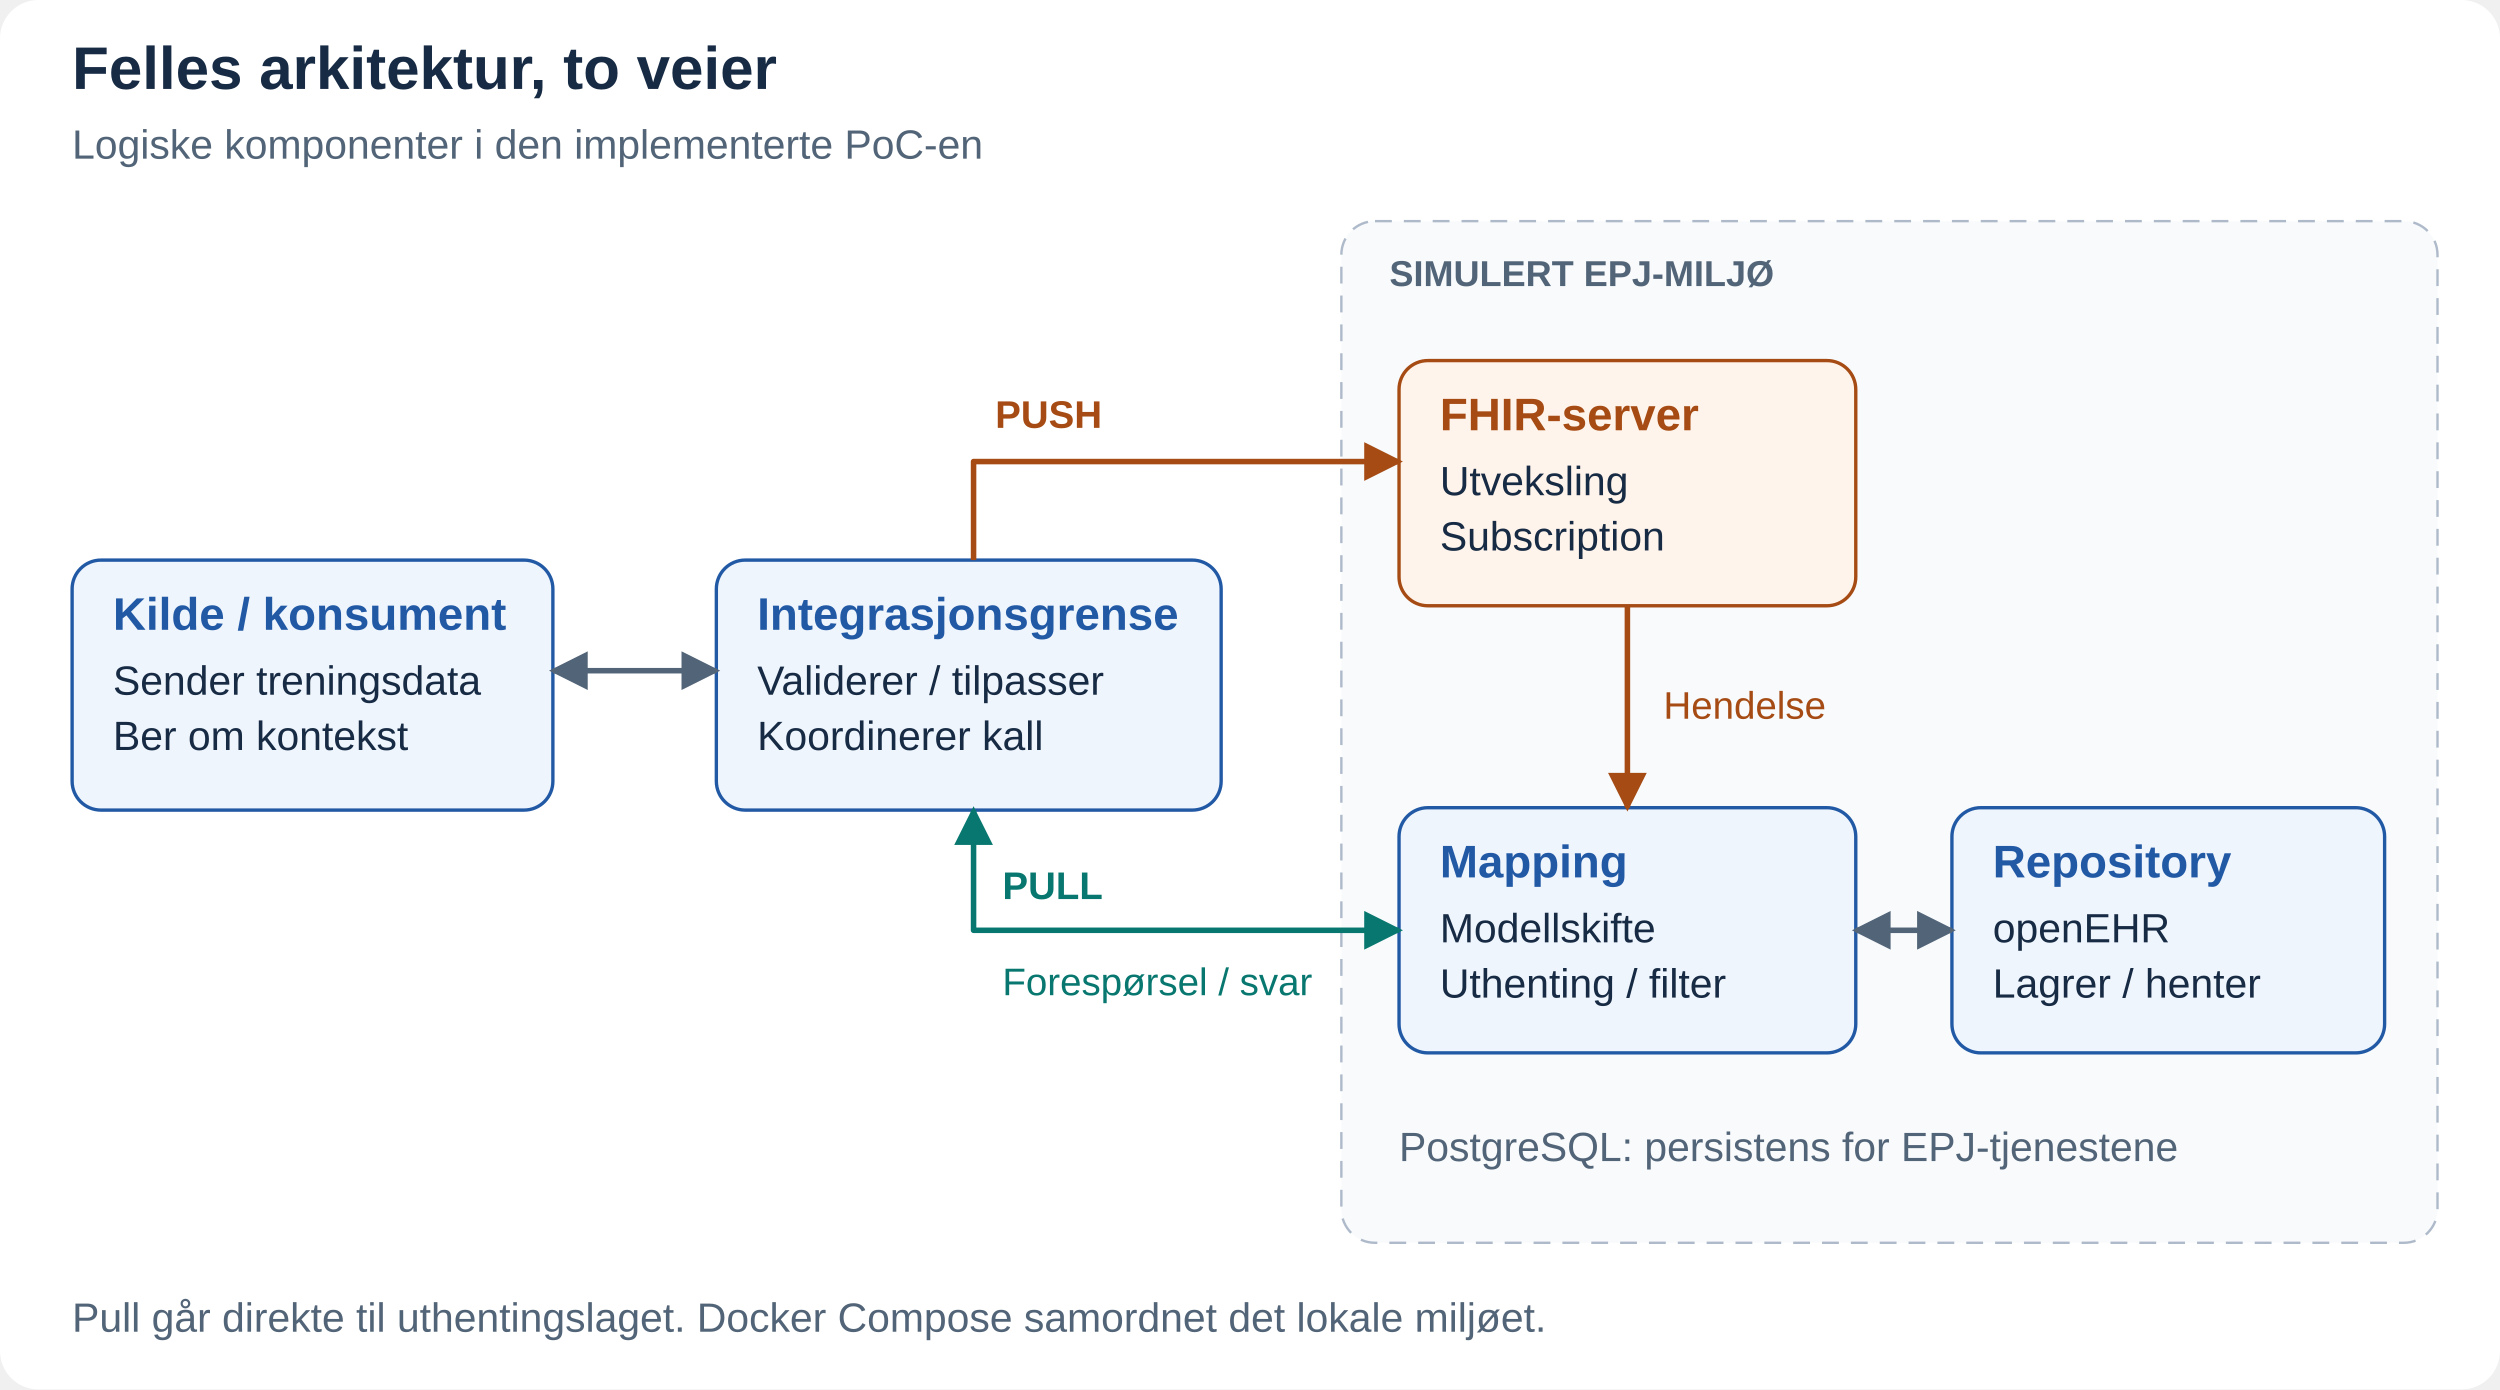
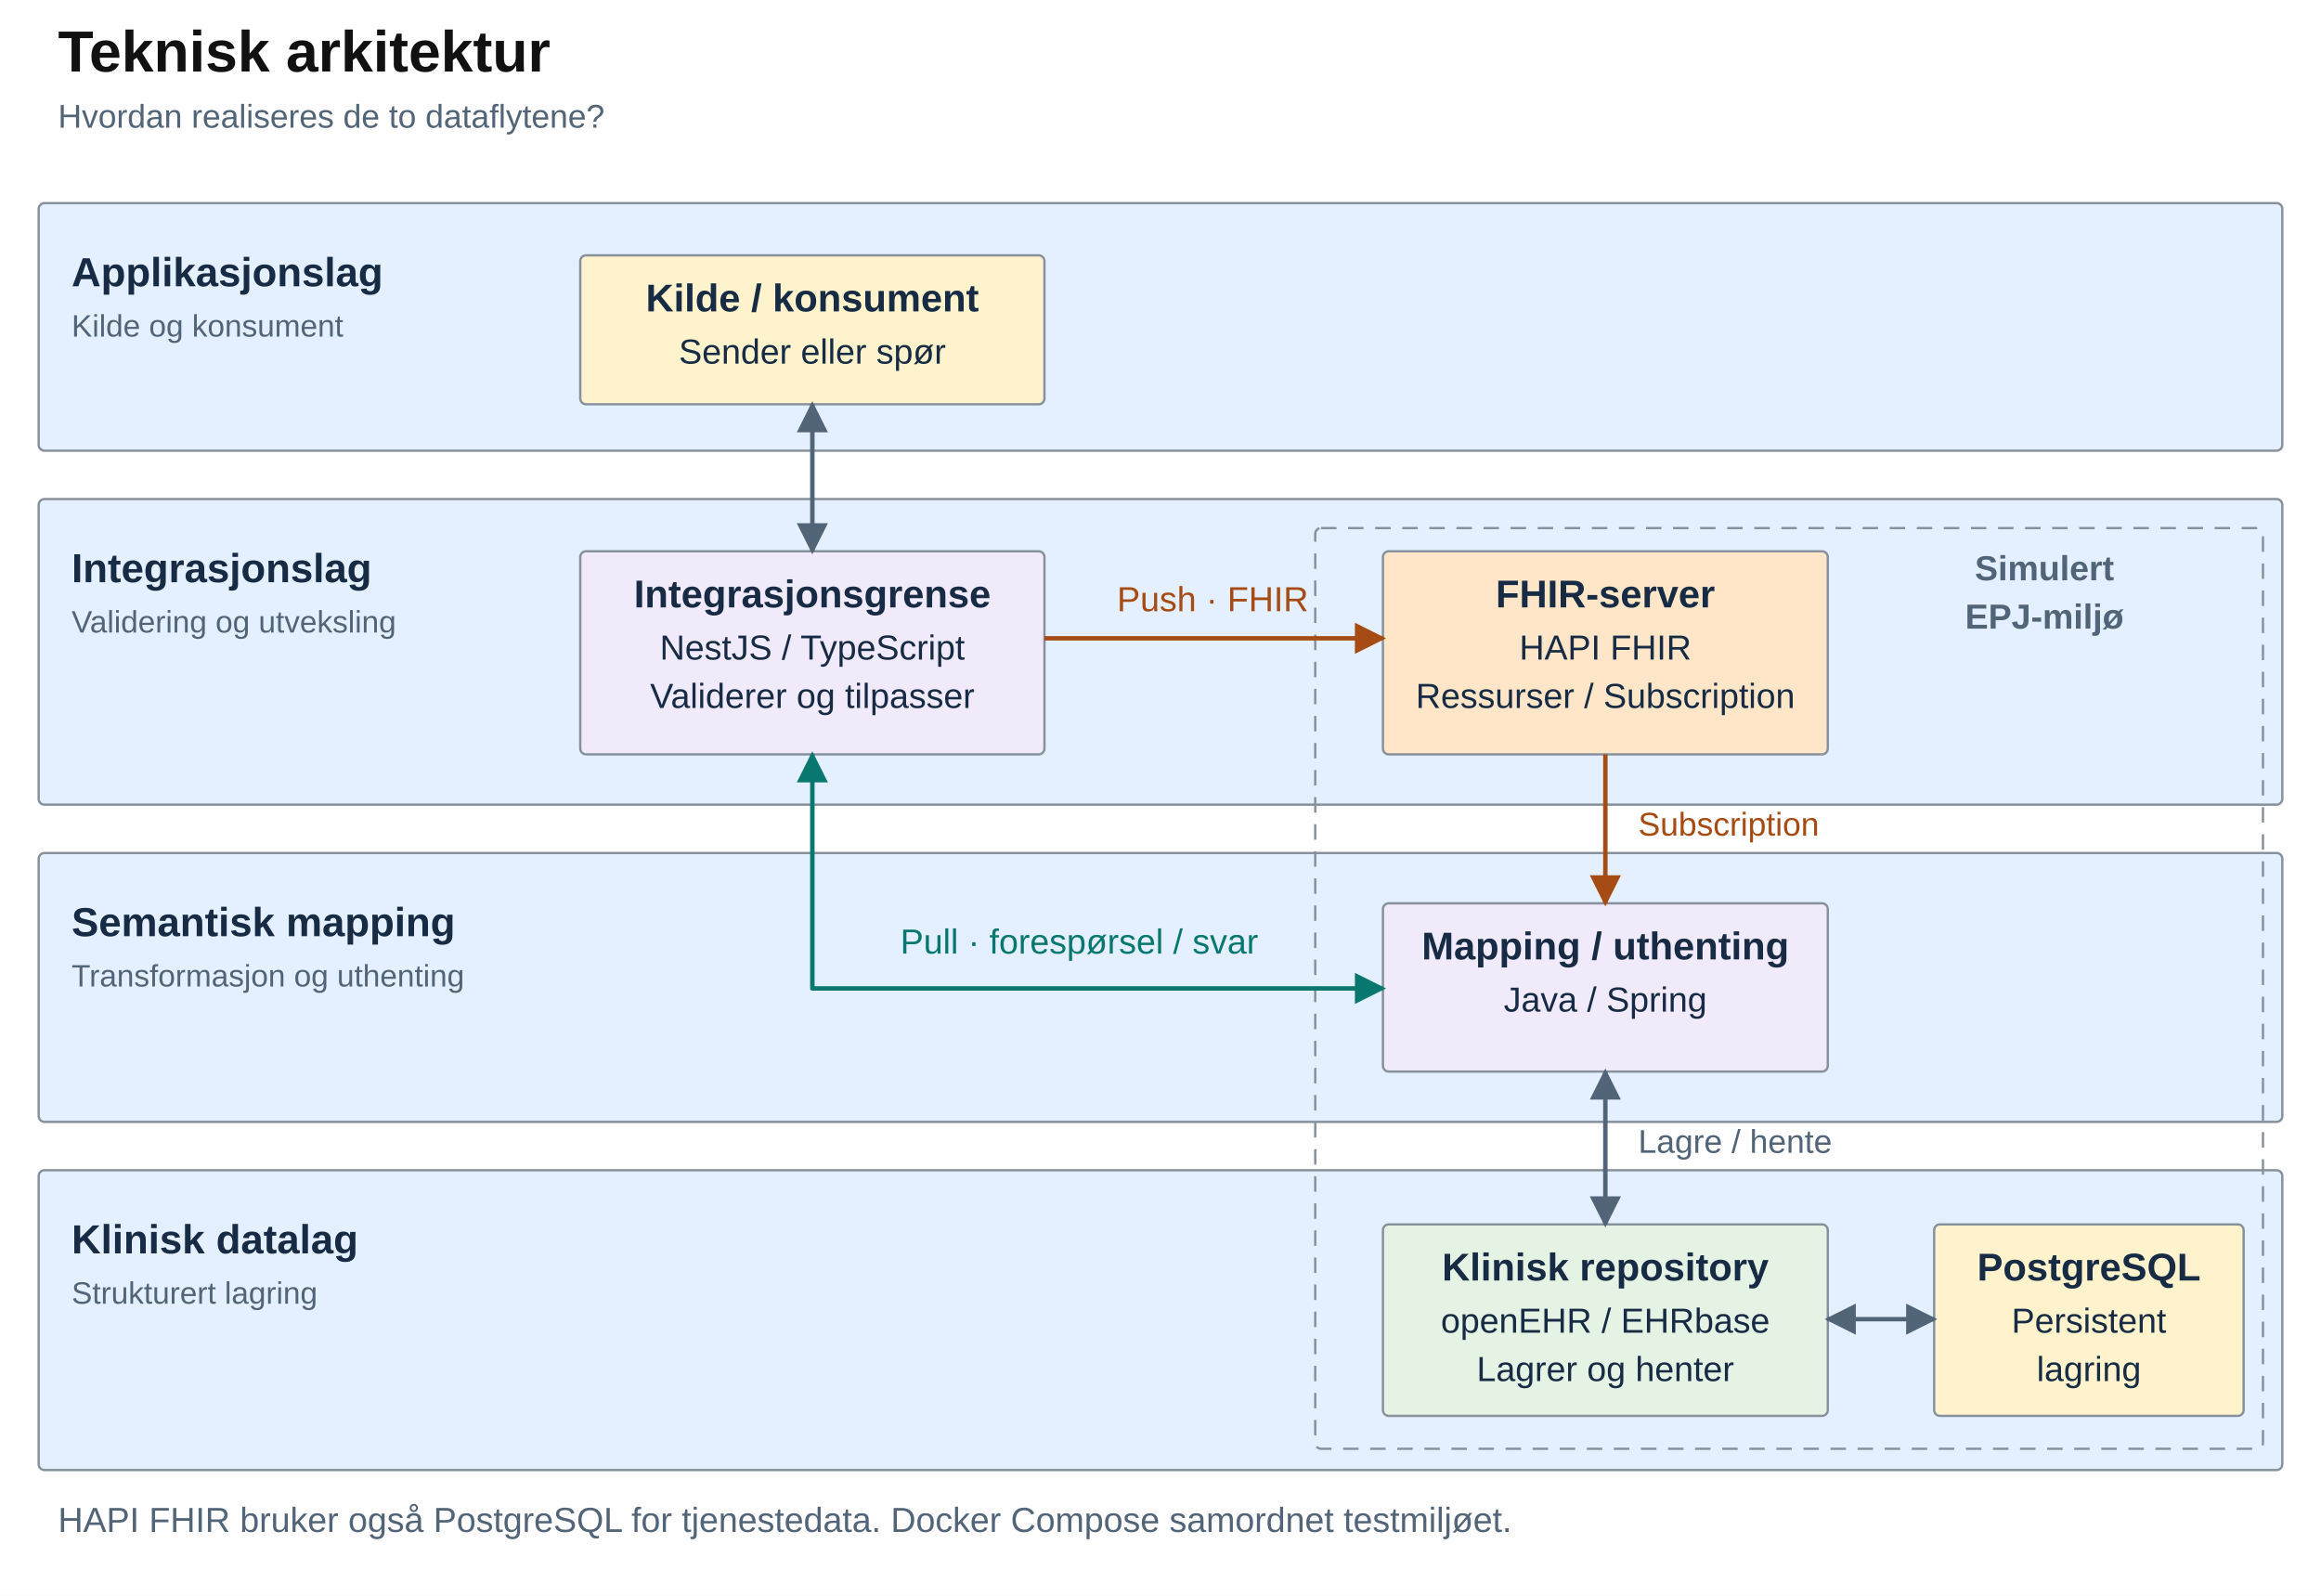
- <svg xmlns="http://www.w3.org/2000/svg" width="1040" height="578" viewBox="0 0 1040 578" role="img" aria-labelledby="title desc">
+ <svg xmlns="http://www.w3.org/2000/svg" width="1200" height="825" viewBox="0 0 1200 825" role="img" aria-labelledby="title desc">
  <defs>
    <marker id="neutral" viewBox="0 0 10 10" refX="9" refY="5" markerWidth="7" markerHeight="7" orient="auto-start-reverse">
      <path d="M 0 0 L 10 5 L 0 10 z" fill="#526477" />
    </marker>
    <marker id="push" viewBox="0 0 10 10" refX="9" refY="5" markerWidth="7" markerHeight="7" orient="auto-start-reverse">
      <path d="M 0 0 L 10 5 L 0 10 z" fill="#a54b13" />
    </marker>
    <marker id="pull" viewBox="0 0 10 10" refX="9" refY="5" markerWidth="7" markerHeight="7" orient="auto-start-reverse">
      <path d="M 0 0 L 10 5 L 0 10 z" fill="#08776f" />
    </marker>
  </defs>
  <g font-family="Arial, Helvetica, sans-serif">
-     <rect width="1040" height="578" rx="16" fill="#ffffff" />
-     <text x="30" y="37" font-size="25" fill="#172b44" font-weight="700" text-anchor="start">Felles arkitektur, to veier</text>
-     <text x="30" y="66" font-size="17" fill="#526477" font-weight="400" text-anchor="start">Logiske komponenter i den implementerte PoC-en</text>
-     <rect x="558" y="92" width="456" height="425" rx="14" fill="#f8fafc" stroke="#aebaca" stroke-dasharray="7 5" />
-     <text x="578" y="119" font-size="15" fill="#526477" font-weight="700" text-anchor="start">SIMULERT EPJ-MILJØ</text>
-     <rect x="30" y="233" width="200" height="104" rx="12" fill="#eff5fd" stroke="#2159a5" stroke-width="1.4" />
-     <text x="47" y="262" font-size="19" fill="#2159a5" font-weight="700" text-anchor="start">Kilde / konsument</text>
-     <text x="47" y="289" font-size="17" fill="#172b44" font-weight="400" text-anchor="start">Sender treningsdata</text>
-     <text x="47" y="312" font-size="17" fill="#172b44" font-weight="400" text-anchor="start">Ber om kontekst</text>
-     <rect x="298" y="233" width="210" height="104" rx="12" fill="#eff5fd" stroke="#2159a5" stroke-width="1.4" />
-     <text x="315" y="262" font-size="19" fill="#2159a5" font-weight="700" text-anchor="start">Integrasjonsgrense</text>
-     <text x="315" y="289" font-size="17" fill="#172b44" font-weight="400" text-anchor="start">Validerer / tilpasser</text>
-     <text x="315" y="312" font-size="17" fill="#172b44" font-weight="400" text-anchor="start">Koordinerer kall</text>
-     <rect x="582" y="150" width="190" height="102" rx="12" fill="#fff4eb" stroke="#a54b13" stroke-width="1.4" />
-     <text x="599" y="179" font-size="19" fill="#a54b13" font-weight="700" text-anchor="start">FHIR-server</text>
-     <text x="599" y="206" font-size="17" fill="#172b44" font-weight="400" text-anchor="start">Utveksling</text>
-     <text x="599" y="229" font-size="17" fill="#172b44" font-weight="400" text-anchor="start">Subscription</text>
-     <rect x="582" y="336" width="190" height="102" rx="12" fill="#eff5fd" stroke="#2159a5" stroke-width="1.4" />
-     <text x="599" y="365" font-size="19" fill="#2159a5" font-weight="700" text-anchor="start">Mapping</text>
-     <text x="599" y="392" font-size="17" fill="#172b44" font-weight="400" text-anchor="start">Modellskifte</text>
-     <text x="599" y="415" font-size="17" fill="#172b44" font-weight="400" text-anchor="start">Uthenting / filter</text>
-     <rect x="812" y="336" width="180" height="102" rx="12" fill="#eff5fd" stroke="#2159a5" stroke-width="1.4" />
-     <text x="829" y="365" font-size="19" fill="#2159a5" font-weight="700" text-anchor="start">Repository</text>
-     <text x="829" y="392" font-size="17" fill="#172b44" font-weight="400" text-anchor="start">openEHR</text>
-     <text x="829" y="415" font-size="17" fill="#172b44" font-weight="400" text-anchor="start">Lagrer / henter</text>
-     <polyline points="230,279 298,279" fill="none" stroke="#526477" stroke-width="2.3" stroke-linejoin="round" marker-end="url(#neutral)" marker-start="url(#neutral)" />
-     <polyline points="405,233 405,192 582,192" fill="none" stroke="#a54b13" stroke-width="2.3" stroke-linejoin="round" marker-end="url(#push)" />
-     <text x="414" y="178" font-size="16" fill="#a54b13" font-weight="700" text-anchor="start">PUSH</text>
-     <polyline points="677,252 677,336" fill="none" stroke="#a54b13" stroke-width="2.3" stroke-linejoin="round" marker-end="url(#push)" />
-     <text x="692" y="299" font-size="16" fill="#a54b13" font-weight="400" text-anchor="start">Hendelse</text>
-     <polyline points="405,337 405,387 582,387" fill="none" stroke="#08776f" stroke-width="2.3" stroke-linejoin="round" marker-end="url(#pull)" marker-start="url(#pull)" />
-     <text x="417" y="374" font-size="16" fill="#08776f" font-weight="700" text-anchor="start">PULL</text>
-     <text x="417" y="414" font-size="16" fill="#08776f" font-weight="400" text-anchor="start">Forespørsel / svar</text>
-     <polyline points="772,387 812,387" fill="none" stroke="#526477" stroke-width="2.3" stroke-linejoin="round" marker-end="url(#neutral)" marker-start="url(#neutral)" />
-     <text x="582" y="483" font-size="17" fill="#526477" font-weight="400" text-anchor="start">PostgreSQL: persistens for EPJ-tjenestene</text>
-     <text x="30" y="554" font-size="17" fill="#526477" font-weight="400" text-anchor="start">Pull går direkte til uthentingslaget. Docker Compose samordnet det lokale miljøet.</text>
+     <rect width="1200" height="825" rx="0" fill="#ffffff" />
+     <text x="30" y="37" font-size="30" fill="#111111" font-weight="700" text-anchor="start">Teknisk arkitektur</text>
+     <text x="30" y="66" font-size="17" fill="#526477" font-weight="400" text-anchor="start">Hvordan realiseres de to dataflytene?</text>
+     <rect x="20" y="105" width="1160" height="128" rx="3" fill="#e4f0ff" stroke="#87919c" stroke-width="1.2" />
+     <text x="37" y="148" font-size="21" fill="#172b44" font-weight="700" text-anchor="start">Applikasjonslag</text>
+     <text x="37" y="174" font-size="16" fill="#526477" font-weight="400" text-anchor="start">Kilde og konsument</text>
+     <rect x="20" y="258" width="1160" height="158" rx="3" fill="#e4f0ff" stroke="#87919c" stroke-width="1.2" />
+     <text x="37" y="301" font-size="21" fill="#172b44" font-weight="700" text-anchor="start">Integrasjonslag</text>
+     <text x="37" y="327" font-size="16" fill="#526477" font-weight="400" text-anchor="start">Validering og utveksling</text>
+     <rect x="20" y="441" width="1160" height="139" rx="3" fill="#e4f0ff" stroke="#87919c" stroke-width="1.2" />
+     <text x="37" y="484" font-size="21" fill="#172b44" font-weight="700" text-anchor="start">Semantisk mapping</text>
+     <text x="37" y="510" font-size="16" fill="#526477" font-weight="400" text-anchor="start">Transformasjon og uthenting</text>
+     <rect x="20" y="605" width="1160" height="155" rx="3" fill="#e4f0ff" stroke="#87919c" stroke-width="1.2" />
+     <text x="37" y="648" font-size="21" fill="#172b44" font-weight="700" text-anchor="start">Klinisk datalag</text>
+     <text x="37" y="674" font-size="16" fill="#526477" font-weight="400" text-anchor="start">Strukturert lagring</text>
+     <rect x="680" y="273" width="490" height="476" rx="3" fill="none" stroke="#87919c" stroke-width="1.2" stroke-dasharray="8 6" />
+     <text x="1057" y="300" font-size="18" fill="#526477" font-weight="700" text-anchor="middle">Simulert</text>
+     <text x="1057" y="325" font-size="18" fill="#526477" font-weight="700" text-anchor="middle">EPJ-miljø</text>
+     <rect x="300" y="132" width="240" height="77" rx="3" fill="#fff3cd" stroke="#87919c" stroke-width="1.2" />
+     <text x="420.0" y="161" font-size="20" fill="#172b44" font-weight="700" text-anchor="middle">Kilde / konsument</text>
+     <text x="420.0" y="188" font-size="18" fill="#172b44" font-weight="400" text-anchor="middle">Sender eller spør</text>
+     <rect x="300" y="285" width="240" height="105" rx="3" fill="#f0eafa" stroke="#87919c" stroke-width="1.2" />
+     <text x="420.0" y="314" font-size="20" fill="#172b44" font-weight="700" text-anchor="middle">Integrasjonsgrense</text>
+     <text x="420.0" y="341" font-size="18" fill="#172b44" font-weight="400" text-anchor="middle">NestJS / TypeScript</text>
+     <text x="420.0" y="366" font-size="18" fill="#172b44" font-weight="400" text-anchor="middle">Validerer og tilpasser</text>
+     <rect x="715" y="285" width="230" height="105" rx="3" fill="#ffe6c9" stroke="#87919c" stroke-width="1.2" />
+     <text x="830.0" y="314" font-size="20" fill="#172b44" font-weight="700" text-anchor="middle">FHIR-server</text>
+     <text x="830.0" y="341" font-size="18" fill="#172b44" font-weight="400" text-anchor="middle">HAPI FHIR</text>
+     <text x="830.0" y="366" font-size="18" fill="#172b44" font-weight="400" text-anchor="middle">Ressurser / Subscription</text>
+     <rect x="715" y="467" width="230" height="87" rx="3" fill="#f0eafa" stroke="#87919c" stroke-width="1.2" />
+     <text x="830.0" y="496" font-size="20" fill="#172b44" font-weight="700" text-anchor="middle">Mapping / uthenting</text>
+     <text x="830.0" y="523" font-size="18" fill="#172b44" font-weight="400" text-anchor="middle">Java / Spring</text>
+     <rect x="715" y="633" width="230" height="99" rx="3" fill="#e5f3e5" stroke="#87919c" stroke-width="1.2" />
+     <text x="830.0" y="662" font-size="20" fill="#172b44" font-weight="700" text-anchor="middle">Klinisk repository</text>
+     <text x="830.0" y="689" font-size="18" fill="#172b44" font-weight="400" text-anchor="middle">openEHR / EHRbase</text>
+     <text x="830.0" y="714" font-size="18" fill="#172b44" font-weight="400" text-anchor="middle">Lagrer og henter</text>
+     <rect x="1000" y="633" width="160" height="99" rx="3" fill="#fff3cd" stroke="#87919c" stroke-width="1.2" />
+     <text x="1080.0" y="662" font-size="20" fill="#172b44" font-weight="700" text-anchor="middle">PostgreSQL</text>
+     <text x="1080.0" y="689" font-size="18" fill="#172b44" font-weight="400" text-anchor="middle">Persistent</text>
+     <text x="1080.0" y="714" font-size="18" fill="#172b44" font-weight="400" text-anchor="middle">lagring</text>
+     <polyline points="420,209 420,285" fill="none" stroke="#526477" stroke-width="2.3" stroke-linejoin="round" marker-end="url(#neutral)" marker-start="url(#neutral)" />
+     <polyline points="540,330 715,330" fill="none" stroke="#a54b13" stroke-width="2.3" stroke-linejoin="round" marker-end="url(#push)" />
+     <text x="627" y="316" font-size="18" fill="#a54b13" font-weight="400" text-anchor="middle">Push · FHIR</text>
+     <polyline points="830,390 830,467" fill="none" stroke="#a54b13" stroke-width="2.3" stroke-linejoin="round" marker-end="url(#push)" />
+     <text x="847" y="432" font-size="17" fill="#a54b13" font-weight="400" text-anchor="start">Subscription</text>
+     <polyline points="420,390 420,511 715,511" fill="none" stroke="#08776f" stroke-width="2.3" stroke-linejoin="round" marker-end="url(#pull)" marker-start="url(#pull)" />
+     <text x="558" y="493" font-size="18" fill="#08776f" font-weight="400" text-anchor="middle">Pull · forespørsel / svar</text>
+     <polyline points="830,554 830,633" fill="none" stroke="#526477" stroke-width="2.3" stroke-linejoin="round" marker-end="url(#neutral)" marker-start="url(#neutral)" />
+     <text x="847" y="596" font-size="17" fill="#526477" font-weight="400" text-anchor="start">Lagre / hente</text>
+     <polyline points="945,682 1000,682" fill="none" stroke="#526477" stroke-width="2.3" stroke-linejoin="round" marker-end="url(#neutral)" marker-start="url(#neutral)" />
+     <text x="30" y="792" font-size="18" fill="#526477" font-weight="400" text-anchor="start">HAPI FHIR bruker også PostgreSQL for tjenestedata. Docker Compose samordnet testmiljøet.</text>
  </g>
</svg>
